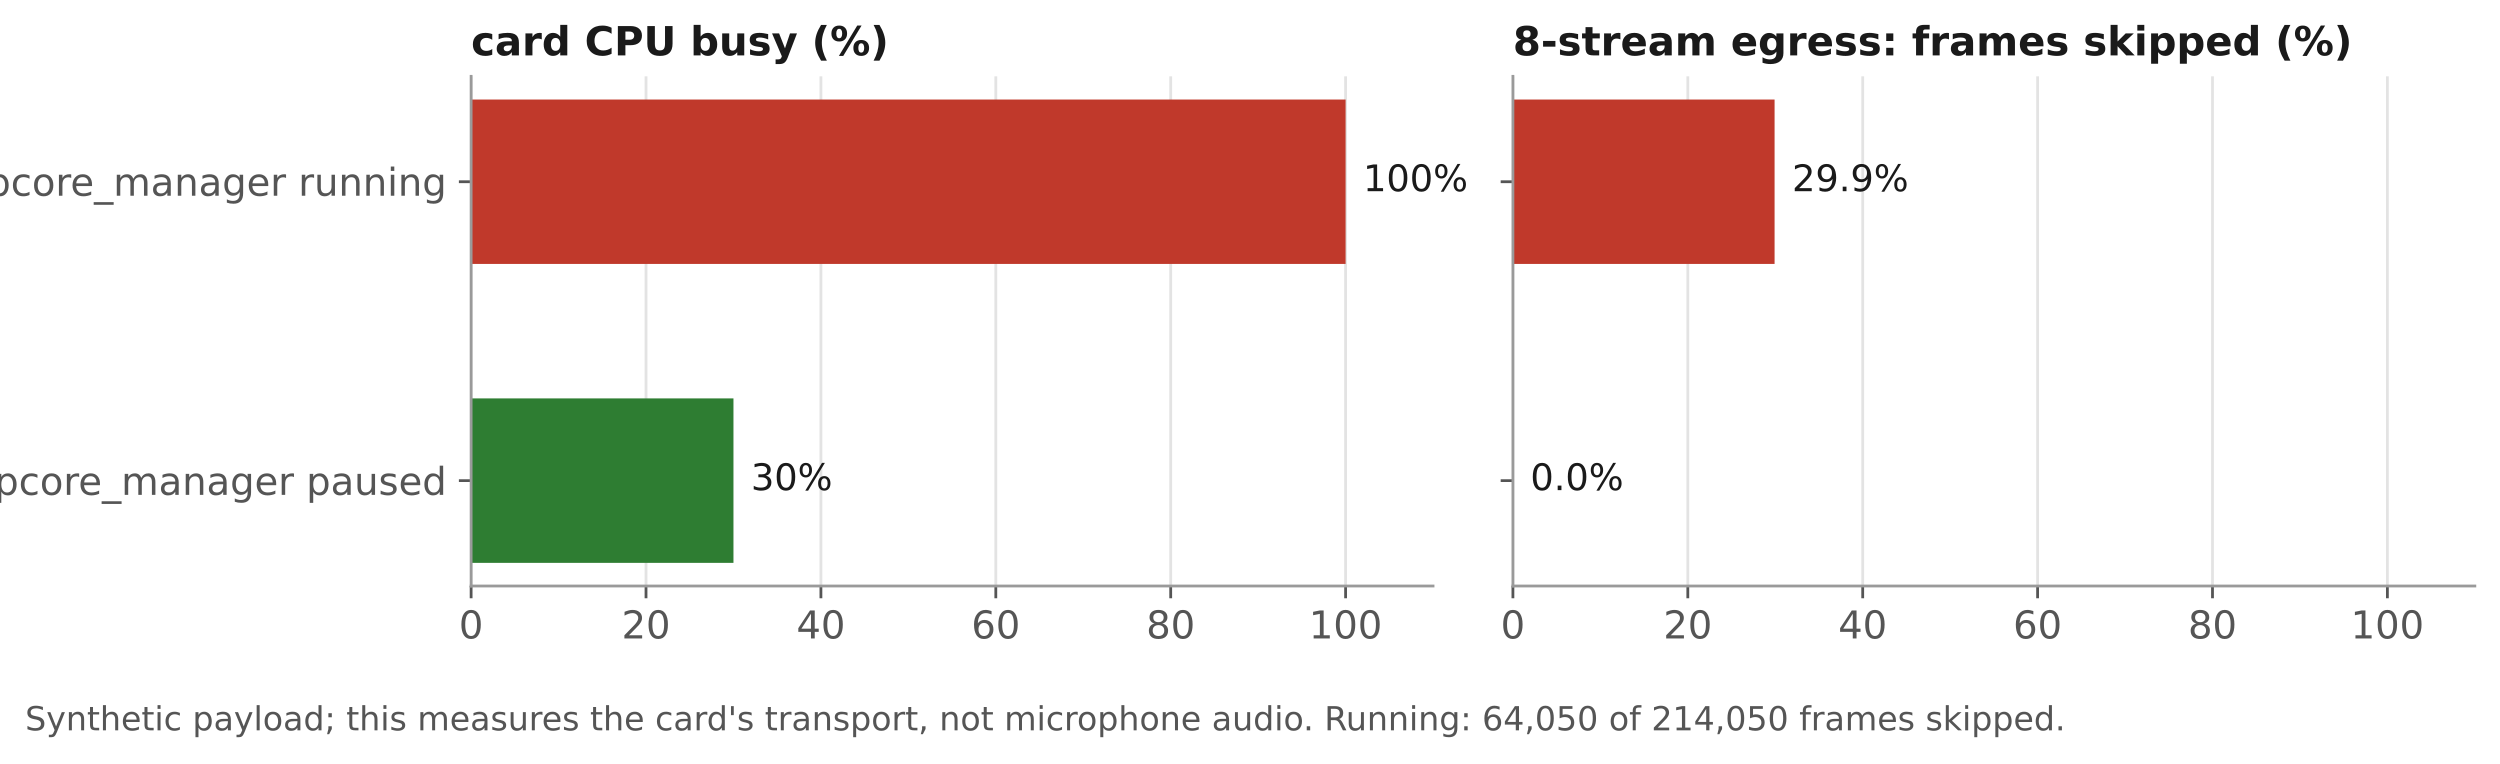
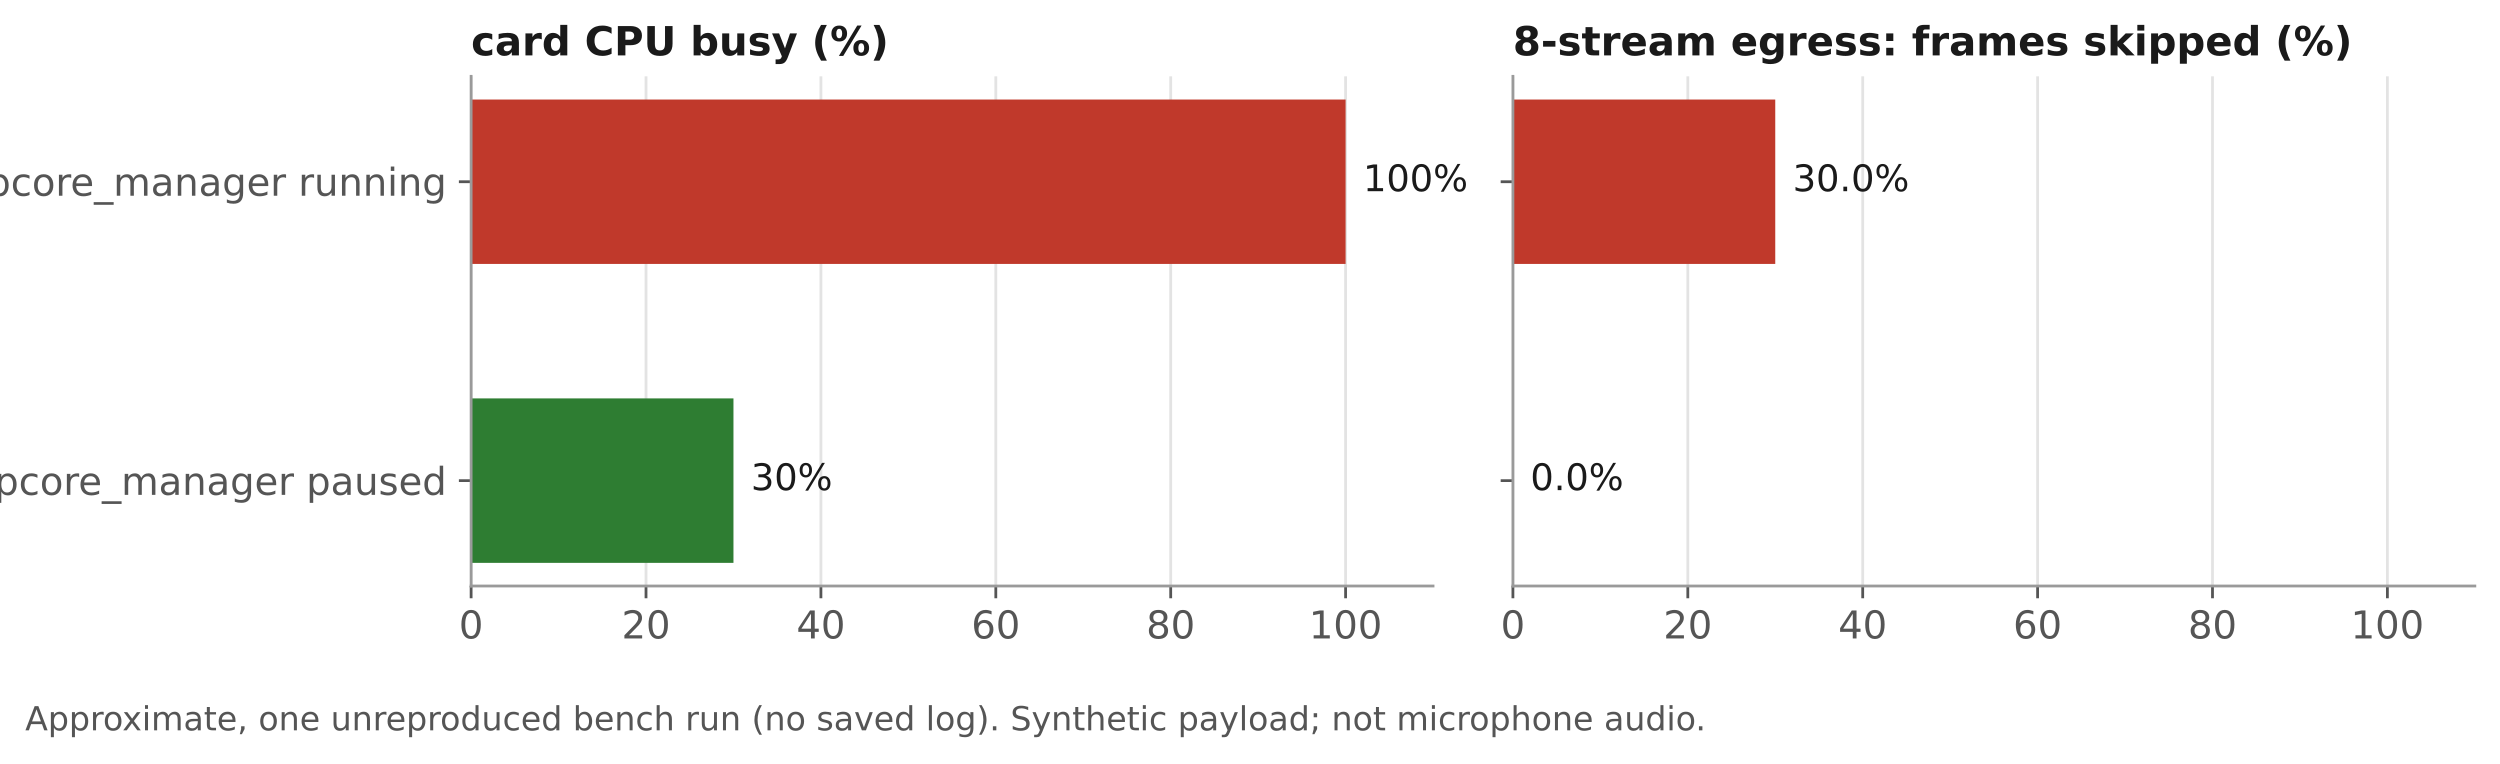
<svg xmlns="http://www.w3.org/2000/svg" xmlns:xlink="http://www.w3.org/1999/xlink" width="715.32pt" height="218.408pt" viewBox="0 0 715.32 218.408" version="1.1">
  <defs>
    <style type="text/css">*{stroke-linejoin: round; stroke-linecap: butt}</style>
  </defs>
  <g id="figure_1">
    <g id="patch_1">
      <path d="M 0 218.408  L 715.32 218.408  L 715.32 -0  L 0 -0  L 0 218.408  z " style="fill: none" />
    </g>
    <g id="axes_1">
      <g id="patch_2">
        <path d="M 134.8 167.673  L 410.033 167.673  L 410.033 21.841  L 134.8 21.841  L 134.8 167.673  z " style="fill: none" />
      </g>
      <g id="matplotlib.axis_1">
        <g id="xtick_1">
          <g id="line2d_1">
            <path d="M 134.8 167.673  L 134.8 21.841  " clip-path="url(#p54586258c3)" style="fill: none; stroke: #e3e3e3; stroke-width: 0.8; stroke-linecap: square" />
          </g>
          <g id="line2d_2">
            <defs>
              <path id="m010805f67a" d="M 0 0  L 0 3.5  " style="stroke: #555555; stroke-width: 0.8" />
            </defs>
            <g>
              <use xlink:href="#m010805f67a" x="134.8" y="167.673" style="fill: #555555; stroke: #555555; stroke-width: 0.8" />
            </g>
          </g>
          <g id="text_1">
            <text style="font-size: 11px; font-family: 'Segoe UI', 'DejaVu Sans', 'Arial', 'Bitstream Vera Sans', 'Computer Modern Sans Serif', 'Lucida Grande', 'Verdana', 'Geneva', 'Lucid', 'Helvetica', 'Avant Garde', sans-serif; text-anchor: middle; fill: #555555" x="134.8" y="182.681" transform="rotate(-0 134.8 182.6812)">0</text>
          </g>
        </g>
        <g id="xtick_2">
          <g id="line2d_3">
            <path d="M 184.842 167.673  L 184.842 21.841  " clip-path="url(#p54586258c3)" style="fill: none; stroke: #e3e3e3; stroke-width: 0.8; stroke-linecap: square" />
          </g>
          <g id="line2d_4">
            <g>
              <use xlink:href="#m010805f67a" x="184.842" y="167.673" style="fill: #555555; stroke: #555555; stroke-width: 0.8" />
            </g>
          </g>
          <g id="text_2">
            <text style="font-size: 11px; font-family: 'Segoe UI', 'DejaVu Sans', 'Arial', 'Bitstream Vera Sans', 'Computer Modern Sans Serif', 'Lucida Grande', 'Verdana', 'Geneva', 'Lucid', 'Helvetica', 'Avant Garde', sans-serif; text-anchor: middle; fill: #555555" x="184.842" y="182.681" transform="rotate(-0 184.8424 182.6812)">20</text>
          </g>
        </g>
        <g id="xtick_3">
          <g id="line2d_5">
            <path d="M 234.885 167.673  L 234.885 21.841  " clip-path="url(#p54586258c3)" style="fill: none; stroke: #e3e3e3; stroke-width: 0.8; stroke-linecap: square" />
          </g>
          <g id="line2d_6">
            <g>
              <use xlink:href="#m010805f67a" x="234.885" y="167.673" style="fill: #555555; stroke: #555555; stroke-width: 0.8" />
            </g>
          </g>
          <g id="text_3">
            <text style="font-size: 11px; font-family: 'Segoe UI', 'DejaVu Sans', 'Arial', 'Bitstream Vera Sans', 'Computer Modern Sans Serif', 'Lucida Grande', 'Verdana', 'Geneva', 'Lucid', 'Helvetica', 'Avant Garde', sans-serif; text-anchor: middle; fill: #555555" x="234.885" y="182.681" transform="rotate(-0 234.8848 182.6812)">40</text>
          </g>
        </g>
        <g id="xtick_4">
          <g id="line2d_7">
            <path d="M 284.927 167.673  L 284.927 21.841  " clip-path="url(#p54586258c3)" style="fill: none; stroke: #e3e3e3; stroke-width: 0.8; stroke-linecap: square" />
          </g>
          <g id="line2d_8">
            <g>
              <use xlink:href="#m010805f67a" x="284.927" y="167.673" style="fill: #555555; stroke: #555555; stroke-width: 0.8" />
            </g>
          </g>
          <g id="text_4">
            <text style="font-size: 11px; font-family: 'Segoe UI', 'DejaVu Sans', 'Arial', 'Bitstream Vera Sans', 'Computer Modern Sans Serif', 'Lucida Grande', 'Verdana', 'Geneva', 'Lucid', 'Helvetica', 'Avant Garde', sans-serif; text-anchor: middle; fill: #555555" x="284.927" y="182.681" transform="rotate(-0 284.9272 182.6812)">60</text>
          </g>
        </g>
        <g id="xtick_5">
          <g id="line2d_9">
            <path d="M 334.97 167.673  L 334.97 21.841  " clip-path="url(#p54586258c3)" style="fill: none; stroke: #e3e3e3; stroke-width: 0.8; stroke-linecap: square" />
          </g>
          <g id="line2d_10">
            <g>
              <use xlink:href="#m010805f67a" x="334.97" y="167.673" style="fill: #555555; stroke: #555555; stroke-width: 0.8" />
            </g>
          </g>
          <g id="text_5">
            <text style="font-size: 11px; font-family: 'Segoe UI', 'DejaVu Sans', 'Arial', 'Bitstream Vera Sans', 'Computer Modern Sans Serif', 'Lucida Grande', 'Verdana', 'Geneva', 'Lucid', 'Helvetica', 'Avant Garde', sans-serif; text-anchor: middle; fill: #555555" x="334.97" y="182.681" transform="rotate(-0 334.9696 182.6812)">80</text>
          </g>
        </g>
        <g id="xtick_6">
          <g id="line2d_11">
            <path d="M 385.012 167.673  L 385.012 21.841  " clip-path="url(#p54586258c3)" style="fill: none; stroke: #e3e3e3; stroke-width: 0.8; stroke-linecap: square" />
          </g>
          <g id="line2d_12">
            <g>
              <use xlink:href="#m010805f67a" x="385.012" y="167.673" style="fill: #555555; stroke: #555555; stroke-width: 0.8" />
            </g>
          </g>
          <g id="text_6">
            <text style="font-size: 11px; font-family: 'Segoe UI', 'DejaVu Sans', 'Arial', 'Bitstream Vera Sans', 'Computer Modern Sans Serif', 'Lucida Grande', 'Verdana', 'Geneva', 'Lucid', 'Helvetica', 'Avant Garde', sans-serif; text-anchor: middle; fill: #555555" x="385.012" y="182.681" transform="rotate(-0 385.0119 182.6812)">100</text>
          </g>
        </g>
      </g>
      <g id="matplotlib.axis_2">
        <g id="ytick_1">
          <g id="line2d_13">
            <defs>
              <path id="m0ab5676dbc" d="M 0 0  L -3.5 0  " style="stroke: #555555; stroke-width: 0.8" />
            </defs>
            <g>
              <use xlink:href="#m0ab5676dbc" x="134.8" y="51.991" style="fill: #555555; stroke: #555555; stroke-width: 0.8" />
            </g>
          </g>
          <g id="text_7">
            <text style="font-size: 11px; font-family: 'Segoe UI', 'DejaVu Sans', 'Arial', 'Bitstream Vera Sans', 'Computer Modern Sans Serif', 'Lucida Grande', 'Verdana', 'Geneva', 'Lucid', 'Helvetica', 'Avant Garde', sans-serif; text-anchor: end; fill: #555555" x="127.8" y="56.011" transform="rotate(-0 127.8 56.0113)">ipcore_manager running</text>
          </g>
        </g>
        <g id="ytick_2">
          <g id="line2d_14">
            <g>
              <use xlink:href="#m0ab5676dbc" x="134.8" y="137.523" style="fill: #555555; stroke: #555555; stroke-width: 0.8" />
            </g>
          </g>
          <g id="text_8">
            <text style="font-size: 11px; font-family: 'Segoe UI', 'DejaVu Sans', 'Arial', 'Bitstream Vera Sans', 'Computer Modern Sans Serif', 'Lucida Grande', 'Verdana', 'Geneva', 'Lucid', 'Helvetica', 'Avant Garde', sans-serif; text-anchor: end; fill: #555555" x="127.8" y="141.595" transform="rotate(-0 127.8 141.5947)">ipcore_manager paused</text>
          </g>
        </g>
      </g>
      <g id="patch_3">
        <path d="M 134.8 28.47  L 385.012 28.47  L 385.012 75.512  L 134.8 75.512  z " clip-path="url(#p54586258c3)" style="fill: #c0392b" />
      </g>
      <g id="patch_4">
        <path d="M 134.8 114.002  L 209.864 114.002  L 209.864 161.044  L 134.8 161.044  z " clip-path="url(#p54586258c3)" style="fill: #2e7d32" />
      </g>
      <g id="patch_5">
        <path d="M 134.8 167.673  L 134.8 21.841  " style="fill: none; stroke: #9a9a9a; stroke-width: 0.8; stroke-linejoin: miter; stroke-linecap: square" />
      </g>
      <g id="patch_6">
        <path d="M 134.8 167.673  L 410.033 167.673  " style="fill: none; stroke: #9a9a9a; stroke-width: 0.8; stroke-linejoin: miter; stroke-linecap: square" />
      </g>
      <g id="text_9">
        <text style="font-size: 10.5px; font-family: 'Segoe UI', 'DejaVu Sans', 'Arial', 'Bitstream Vera Sans', 'Computer Modern Sans Serif', 'Lucida Grande', 'Verdana', 'Geneva', 'Lucid', 'Helvetica', 'Avant Garde', sans-serif; text-anchor: start; fill: #1a1a1a" x="390.016" y="54.708" transform="rotate(-0 390.0162 54.70842)">100%</text>
      </g>
      <g id="text_10">
        <text style="font-size: 10.5px; font-family: 'Segoe UI', 'DejaVu Sans', 'Arial', 'Bitstream Vera Sans', 'Computer Modern Sans Serif', 'Lucida Grande', 'Verdana', 'Geneva', 'Lucid', 'Helvetica', 'Avant Garde', sans-serif; text-anchor: start; fill: #1a1a1a" x="214.868" y="140.24" transform="rotate(-0 214.8678 140.2402)">30%</text>
      </g>
      <g id="text_11">
        <text style="font-weight: 600; font-size: 11.5px; font-family: 'Segoe UI', 'DejaVu Sans', 'Arial', 'Bitstream Vera Sans', 'Computer Modern Sans Serif', 'Lucida Grande', 'Verdana', 'Geneva', 'Lucid', 'Helvetica', 'Avant Garde', sans-serif; text-anchor: start; fill: #1a1a1a" x="134.8" y="15.841" transform="rotate(-0 134.8 15.84117)">card CPU busy (%)</text>
      </g>
    </g>
    <g id="axes_2">
      <g id="patch_7">
        <path d="M 432.887 167.673  L 708.12 167.673  L 708.12 21.841  L 432.887 21.841  L 432.887 167.673  z " style="fill: none" />
      </g>
      <g id="matplotlib.axis_3">
        <g id="xtick_7">
          <g id="line2d_15">
            <path d="M 432.887 167.673  L 432.887 21.841  " clip-path="url(#pc5f22da92f)" style="fill: none; stroke: #e3e3e3; stroke-width: 0.8; stroke-linecap: square" />
          </g>
          <g id="line2d_16">
            <g>
              <use xlink:href="#m010805f67a" x="432.887" y="167.673" style="fill: #555555; stroke: #555555; stroke-width: 0.8" />
            </g>
          </g>
          <g id="text_12">
            <text style="font-size: 11px; font-family: 'Segoe UI', 'DejaVu Sans', 'Arial', 'Bitstream Vera Sans', 'Computer Modern Sans Serif', 'Lucida Grande', 'Verdana', 'Geneva', 'Lucid', 'Helvetica', 'Avant Garde', sans-serif; text-anchor: middle; fill: #555555" x="432.887" y="182.681" transform="rotate(-0 432.8869 182.6812)">0</text>
          </g>
        </g>
        <g id="xtick_8">
          <g id="line2d_17">
            <path d="M 482.929 167.673  L 482.929 21.841  " clip-path="url(#pc5f22da92f)" style="fill: none; stroke: #e3e3e3; stroke-width: 0.8; stroke-linecap: square" />
          </g>
          <g id="line2d_18">
            <g>
              <use xlink:href="#m010805f67a" x="482.929" y="167.673" style="fill: #555555; stroke: #555555; stroke-width: 0.8" />
            </g>
          </g>
          <g id="text_13">
            <text style="font-size: 11px; font-family: 'Segoe UI', 'DejaVu Sans', 'Arial', 'Bitstream Vera Sans', 'Computer Modern Sans Serif', 'Lucida Grande', 'Verdana', 'Geneva', 'Lucid', 'Helvetica', 'Avant Garde', sans-serif; text-anchor: middle; fill: #555555" x="482.929" y="182.681" transform="rotate(-0 482.9292 182.6812)">20</text>
          </g>
        </g>
        <g id="xtick_9">
          <g id="line2d_19">
            <path d="M 532.972 167.673  L 532.972 21.841  " clip-path="url(#pc5f22da92f)" style="fill: none; stroke: #e3e3e3; stroke-width: 0.8; stroke-linecap: square" />
          </g>
          <g id="line2d_20">
            <g>
              <use xlink:href="#m010805f67a" x="532.972" y="167.673" style="fill: #555555; stroke: #555555; stroke-width: 0.8" />
            </g>
          </g>
          <g id="text_14">
            <text style="font-size: 11px; font-family: 'Segoe UI', 'DejaVu Sans', 'Arial', 'Bitstream Vera Sans', 'Computer Modern Sans Serif', 'Lucida Grande', 'Verdana', 'Geneva', 'Lucid', 'Helvetica', 'Avant Garde', sans-serif; text-anchor: middle; fill: #555555" x="532.972" y="182.681" transform="rotate(-0 532.9716 182.6812)">40</text>
          </g>
        </g>
        <g id="xtick_10">
          <g id="line2d_21">
            <path d="M 583.014 167.673  L 583.014 21.841  " clip-path="url(#pc5f22da92f)" style="fill: none; stroke: #e3e3e3; stroke-width: 0.8; stroke-linecap: square" />
          </g>
          <g id="line2d_22">
            <g>
              <use xlink:href="#m010805f67a" x="583.014" y="167.673" style="fill: #555555; stroke: #555555; stroke-width: 0.8" />
            </g>
          </g>
          <g id="text_15">
            <text style="font-size: 11px; font-family: 'Segoe UI', 'DejaVu Sans', 'Arial', 'Bitstream Vera Sans', 'Computer Modern Sans Serif', 'Lucida Grande', 'Verdana', 'Geneva', 'Lucid', 'Helvetica', 'Avant Garde', sans-serif; text-anchor: middle; fill: #555555" x="583.014" y="182.681" transform="rotate(-0 583.014 182.6812)">60</text>
          </g>
        </g>
        <g id="xtick_11">
          <g id="line2d_23">
            <path d="M 633.056 167.673  L 633.056 21.841  " clip-path="url(#pc5f22da92f)" style="fill: none; stroke: #e3e3e3; stroke-width: 0.8; stroke-linecap: square" />
          </g>
          <g id="line2d_24">
            <g>
              <use xlink:href="#m010805f67a" x="633.056" y="167.673" style="fill: #555555; stroke: #555555; stroke-width: 0.8" />
            </g>
          </g>
          <g id="text_16">
            <text style="font-size: 11px; font-family: 'Segoe UI', 'DejaVu Sans', 'Arial', 'Bitstream Vera Sans', 'Computer Modern Sans Serif', 'Lucida Grande', 'Verdana', 'Geneva', 'Lucid', 'Helvetica', 'Avant Garde', sans-serif; text-anchor: middle; fill: #555555" x="633.056" y="182.681" transform="rotate(-0 633.0564 182.6812)">80</text>
          </g>
        </g>
        <g id="xtick_12">
          <g id="line2d_25">
            <path d="M 683.099 167.673  L 683.099 21.841  " clip-path="url(#pc5f22da92f)" style="fill: none; stroke: #e3e3e3; stroke-width: 0.8; stroke-linecap: square" />
          </g>
          <g id="line2d_26">
            <g>
              <use xlink:href="#m010805f67a" x="683.099" y="167.673" style="fill: #555555; stroke: #555555; stroke-width: 0.8" />
            </g>
          </g>
          <g id="text_17">
            <text style="font-size: 11px; font-family: 'Segoe UI', 'DejaVu Sans', 'Arial', 'Bitstream Vera Sans', 'Computer Modern Sans Serif', 'Lucida Grande', 'Verdana', 'Geneva', 'Lucid', 'Helvetica', 'Avant Garde', sans-serif; text-anchor: middle; fill: #555555" x="683.099" y="182.681" transform="rotate(-0 683.0988 182.6812)">100</text>
          </g>
        </g>
      </g>
      <g id="matplotlib.axis_4">
        <g id="ytick_3">
          <g id="line2d_27">
            <g>
              <use xlink:href="#m0ab5676dbc" x="432.887" y="51.991" style="fill: #555555; stroke: #555555; stroke-width: 0.8" />
            </g>
          </g>
        </g>
        <g id="ytick_4">
          <g id="line2d_28">
            <g>
              <use xlink:href="#m0ab5676dbc" x="432.887" y="137.523" style="fill: #555555; stroke: #555555; stroke-width: 0.8" />
            </g>
          </g>
        </g>
      </g>
      <g id="patch_8">
-         <path d="M 432.887 28.47  L 507.758 28.47  L 507.758 75.512  L 432.887 75.512  z " clip-path="url(#pc5f22da92f)" style="fill: #c0392b" />
+         <path d="M 432.887 28.47  L 507.95 28.47  L 507.95 75.512  L 432.887 75.512  z " clip-path="url(#pc5f22da92f)" style="fill: #c0392b" />
      </g>
      <g id="patch_9">
        <path d="M 432.887 114.002  L 432.887 114.002  L 432.887 161.044  L 432.887 161.044  z " clip-path="url(#pc5f22da92f)" style="fill: #2e7d32" />
      </g>
      <g id="patch_10">
        <path d="M 432.887 167.673  L 432.887 21.841  " style="fill: none; stroke: #9a9a9a; stroke-width: 0.8; stroke-linejoin: miter; stroke-linecap: square" />
      </g>
      <g id="patch_11">
        <path d="M 432.887 167.673  L 708.12 167.673  " style="fill: none; stroke: #9a9a9a; stroke-width: 0.8; stroke-linejoin: miter; stroke-linecap: square" />
      </g>
      <g id="text_18">
-         <text style="font-size: 10.5px; font-family: 'Segoe UI', 'DejaVu Sans', 'Arial', 'Bitstream Vera Sans', 'Computer Modern Sans Serif', 'Lucida Grande', 'Verdana', 'Geneva', 'Lucid', 'Helvetica', 'Avant Garde', sans-serif; text-anchor: start; fill: #1a1a1a" x="512.762" y="54.708" transform="rotate(-0 512.7618 54.70842)">29.9%</text>
+         <text style="font-size: 10.5px; font-family: 'Segoe UI', 'DejaVu Sans', 'Arial', 'Bitstream Vera Sans', 'Computer Modern Sans Serif', 'Lucida Grande', 'Verdana', 'Geneva', 'Lucid', 'Helvetica', 'Avant Garde', sans-serif; text-anchor: start; fill: #1a1a1a" x="512.955" y="54.708" transform="rotate(-0 512.9547 54.70842)">30.0%</text>
      </g>
      <g id="text_19">
        <text style="font-size: 10.5px; font-family: 'Segoe UI', 'DejaVu Sans', 'Arial', 'Bitstream Vera Sans', 'Computer Modern Sans Serif', 'Lucida Grande', 'Verdana', 'Geneva', 'Lucid', 'Helvetica', 'Avant Garde', sans-serif; text-anchor: start; fill: #1a1a1a" x="437.891" y="140.24" transform="rotate(-0 437.8911 140.2402)">0.0%</text>
      </g>
      <g id="text_20">
        <text style="font-weight: 600; font-size: 11.5px; font-family: 'Segoe UI', 'DejaVu Sans', 'Arial', 'Bitstream Vera Sans', 'Computer Modern Sans Serif', 'Lucida Grande', 'Verdana', 'Geneva', 'Lucid', 'Helvetica', 'Avant Garde', sans-serif; text-anchor: start; fill: #1a1a1a" x="432.887" y="15.841" transform="rotate(-0 432.8869 15.84117)">8-stream egress: frames skipped (%)</text>
      </g>
    </g>
    <g id="text_21">
-       <text style="font-size: 9.5px; font-family: 'Segoe UI', 'DejaVu Sans', 'Arial', 'Bitstream Vera Sans', 'Computer Modern Sans Serif', 'Lucida Grande', 'Verdana', 'Geneva', 'Lucid', 'Helvetica', 'Avant Garde', sans-serif; text-anchor: start; fill: #555555" x="7.2" y="208.972" transform="rotate(-0 7.2 208.9722)">Synthetic payload; this measures the card's transport, not microphone audio. Running: 64,050 of 214,050 frames skipped.</text>
+       <text style="font-size: 9.5px; font-family: 'Segoe UI', 'DejaVu Sans', 'Arial', 'Bitstream Vera Sans', 'Computer Modern Sans Serif', 'Lucida Grande', 'Verdana', 'Geneva', 'Lucid', 'Helvetica', 'Avant Garde', sans-serif; text-anchor: start; fill: #555555" x="7.2" y="208.972" transform="rotate(-0 7.2 208.9722)">Approximate, one unreproduced bench run (no saved log). Synthetic payload; not microphone audio.</text>
    </g>
  </g>
  <defs>
    <clipPath id="p54586258c3">
      <rect x="134.8" y="21.841" width="275.233" height="145.832" />
    </clipPath>
    <clipPath id="pc5f22da92f">
      <rect x="432.887" y="21.841" width="275.233" height="145.832" />
    </clipPath>
  </defs>
</svg>
